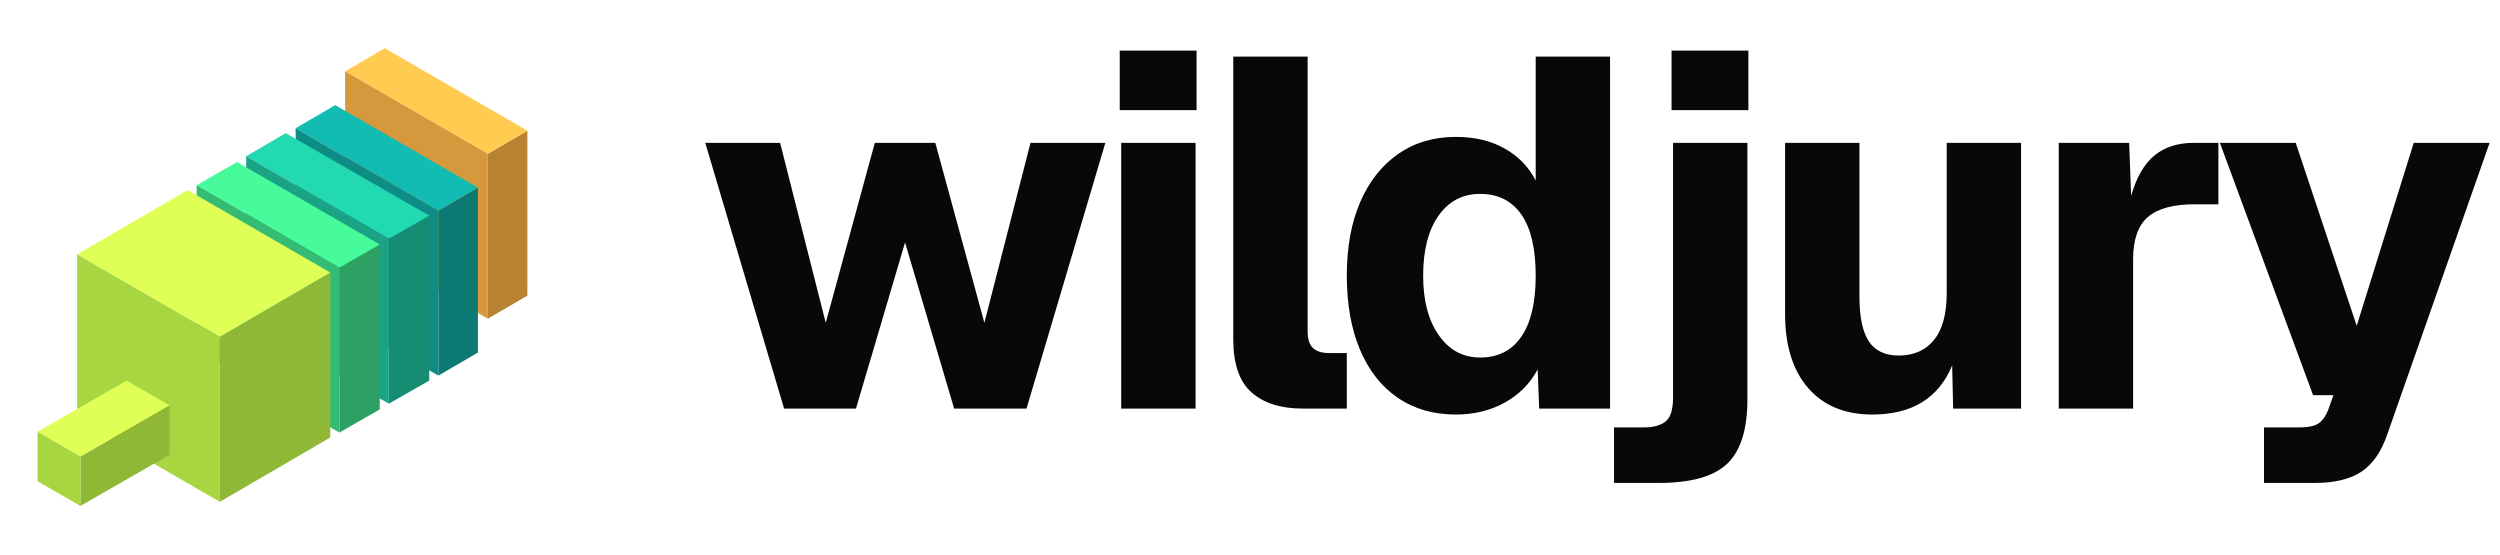
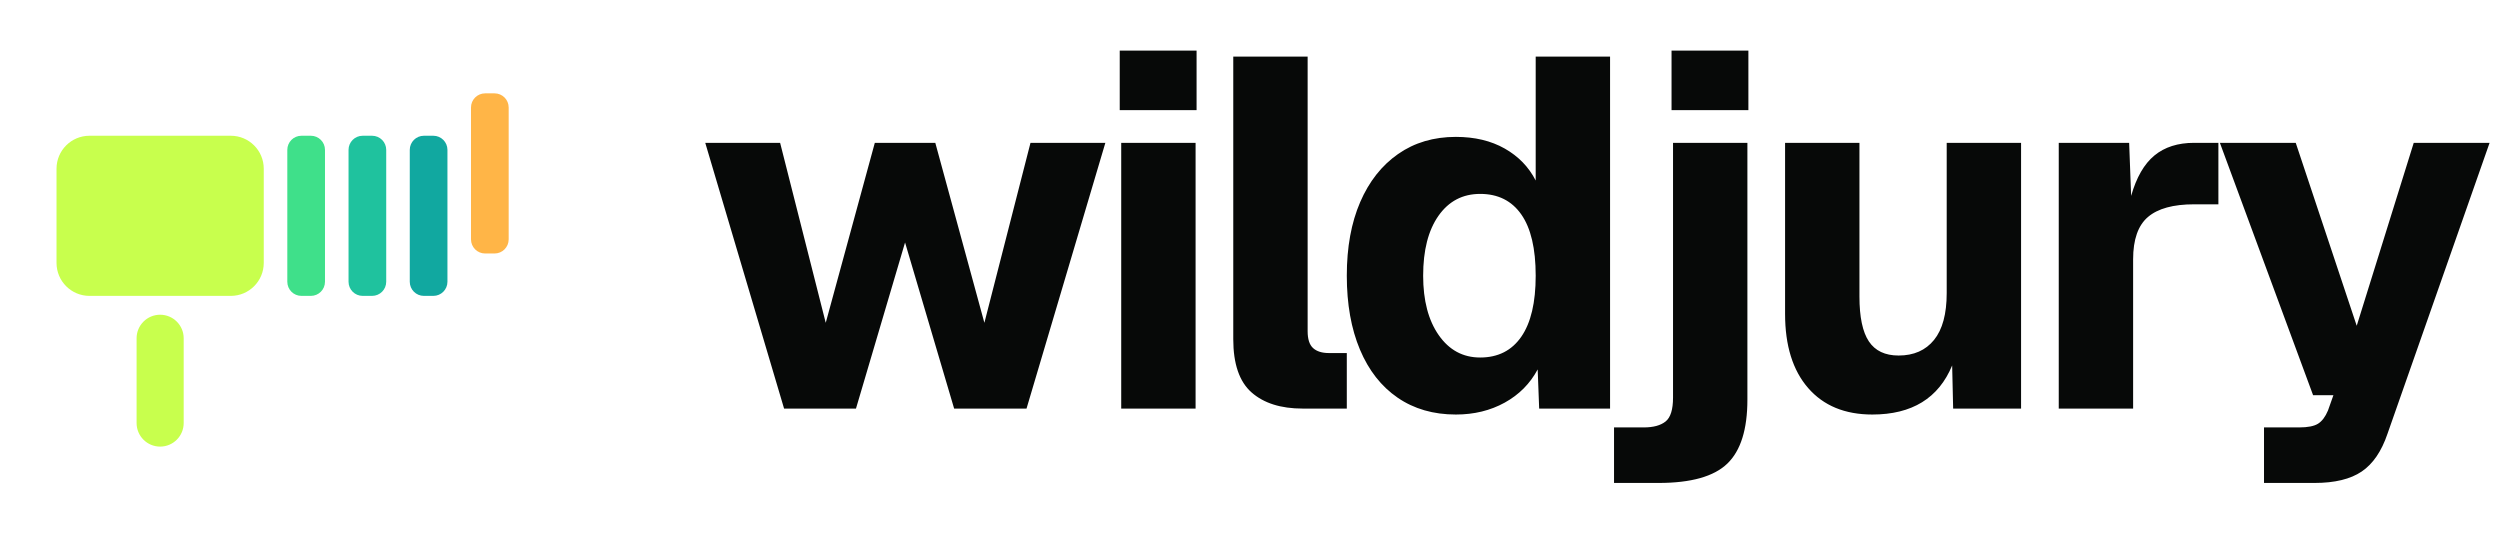
<svg xmlns="http://www.w3.org/2000/svg" viewBox="0 -82.41 504.25 111.91" role="img" aria-label="Wildjury">
  <g transform="translate(0 -83.53) scale(0.95)">
-     <g transform="translate(81.68 52.39) scale(17.51)">
-       <polygon points="1.73,0.66 1.25,0.94 1.25,-1.06 1.73,-1.34" fill="#b88233" />
-       <polygon points="0,-2.34 1.73,-1.34 1.25,-1.06 -0.48,-2.06" fill="#ffcb50" />
-       <polygon points="-0.48,-0.06 1.25,0.94 1.25,-1.06 -0.48,-2.06" fill="#d6983c" />
-       <polygon points="1.13,1.35 0.65,1.63 0.65,-0.37 1.13,-0.65" fill="#0c7973" />
-       <polygon points="-0.6,-1.65 1.13,-0.65 0.65,-0.37 -1.08,-1.37" fill="#13bcb3" />
-       <polygon points="-1.08,0.63 0.65,1.63 0.65,-0.37 -1.08,-1.37" fill="#0e8d86" />
-       <polygon points="0.54,1.69 0.05,1.97 0.05,-0.03 0.54,-0.31" fill="#168c72" />
-       <polygon points="-1.2,-1.31 0.54,-0.31 0.05,-0.03 -1.68,-1.03" fill="#23d9b1" />
-       <polygon points="-1.68,0.97 0.05,1.97 0.05,-0.03 -1.68,-1.03" fill="#1aa385" />
-       <polygon points="-0.06,2.04 -0.55,2.32 -0.55,0.32 -0.06,0.04" fill="#2da163" />
-       <polygon points="-1.79,-0.96 -0.06,0.04 -0.55,0.32 -2.28,-0.68" fill="#47fb9b" />
-       <polygon points="-2.28,1.32 -0.55,2.32 -0.55,0.32 -2.28,-0.68" fill="#35bc74" />
-       <polygon points="-0.66,2.38 -2,3.16 -2,1.16 -0.66,0.38" fill="#90b837" />
-       <polygon points="-2.39,-0.62 -0.66,0.38 -2,1.16 -3.73,0.16" fill="#e0ff56" />
-       <polygon points="-3.73,2.16 -2,3.16 -2,1.16 -3.73,0.16" fill="#a8d641" />
-       <polygon points="-2.61,2.59 -3.69,3.21 -3.69,2.61 -2.61,1.99" fill="#90b837" />
-       <polygon points="-3.13,1.69 -2.61,1.99 -3.69,2.61 -4.21,2.31" fill="#e0ff56" />
-       <polygon points="-4.21,2.91 -3.69,3.21 -3.69,2.61 -4.21,2.31" fill="#a8d641" />
-     </g>
+     <rect x="12" y="30" width="44" height="34" rx="7" fill="#C8FF4D" />
+     <rect x="61" y="30" width="8" height="34" rx="3" fill="#3FE08A" />
+     <rect x="74" y="30" width="8" height="34" rx="3" fill="#1FC29E" />
+     <rect x="87" y="30" width="8" height="34" rx="3" fill="#11A8A0" />
+     <rect x="100" y="21" width="8" height="34" rx="3" fill="#FFB547" />
+     <rect x="29" y="68" width="10" height="28" rx="5" fill="#C8FF4D" />
  </g>
  <g transform="translate(140.15 0)">
    <path d="M32.50 0L18 0L2.10-53.60L17.20-53.60L26.40-17.30L36.30-53.60L48.50-53.60L58.40-17.30L67.70-53.60L82.80-53.60L66.90 0L52.30 0L42.40-33.50 M101 0L86 0L86-53.60L101-53.60L101 0M101.20-60.20L85.70-60.20L85.70-72.20L101.20-72.20 M131.50 0L122.60 0Q116 0 112.30-3.25Q108.60-6.50 108.60-14L108.60-71L123.60-71L123.60-15.60Q123.60-13.20 124.70-12.20Q125.80-11.20 127.90-11.20L131.50-11.20 M153.50 1.20Q146.70 1.20 141.75-2.20Q136.80-5.60 134.15-11.90Q131.50-18.20 131.50-26.80Q131.50-35.40 134.20-41.65Q136.90-47.90 141.85-51.35Q146.80-54.80 153.50-54.80Q159.20-54.80 163.35-52.45Q167.50-50.10 169.60-46L169.60-71L184.60-71L184.60 0L170.30 0L170-7.90Q167.70-3.60 163.35-1.20Q159 1.20 153.50 1.20M158.40-10.30Q163.80-10.30 166.70-14.50Q169.60-18.70 169.60-26.80Q169.60-35 166.70-39.15Q163.80-43.30 158.40-43.30Q153.10-43.30 150-38.90Q146.90-34.50 146.90-26.80Q146.90-19.30 150.05-14.80Q153.20-10.30 158.40-10.30 M194.40 15L185.40 15L185.40 3.80L191.40 3.80Q194.30 3.80 195.80 2.60Q197.30 1.40 197.30-2.20L197.30-53.60L212.30-53.60L212.30-1.80Q212.30 7.20 208.25 11.10Q204.20 15 194.40 15M212.50-60.20L197-60.20L197-72.20L212.50-72.20 M237.50 1.20Q229.20 1.20 224.55-4.15Q219.90-9.50 219.90-19.10L219.90-53.60L234.90-53.60L234.90-22.60Q234.90-16.40 236.80-13.55Q238.70-10.70 242.80-10.70Q247.40-10.70 249.95-13.85Q252.50-17 252.50-23.30L252.50-53.60L267.50-53.60L267.50 0L253.80 0L253.60-8.70Q249.50 1.20 237.50 1.20 M290.10 0L275.10 0L275.10-53.60L289.30-53.60L289.70-42.90Q291.30-48.50 294.40-51.05Q297.50-53.60 302.40-53.60L307.30-53.60L307.30-41.20L302.40-41.20Q296.10-41.20 293.10-38.65Q290.10-36.10 290.10-30.10 M326.70 15L316.50 15L316.50 3.80L323.60 3.80Q326.20 3.80 327.40 3.05Q328.60 2.30 329.40 0.40L330.50-2.70L326.40-2.70L307.60-53.60L322.90-53.60L335.20-16.70L346.70-53.60L362-53.60L341.40 5.10Q339.60 10.40 336.20 12.70Q332.80 15 326.70 15" fill="#070908" />
  </g>
</svg>
